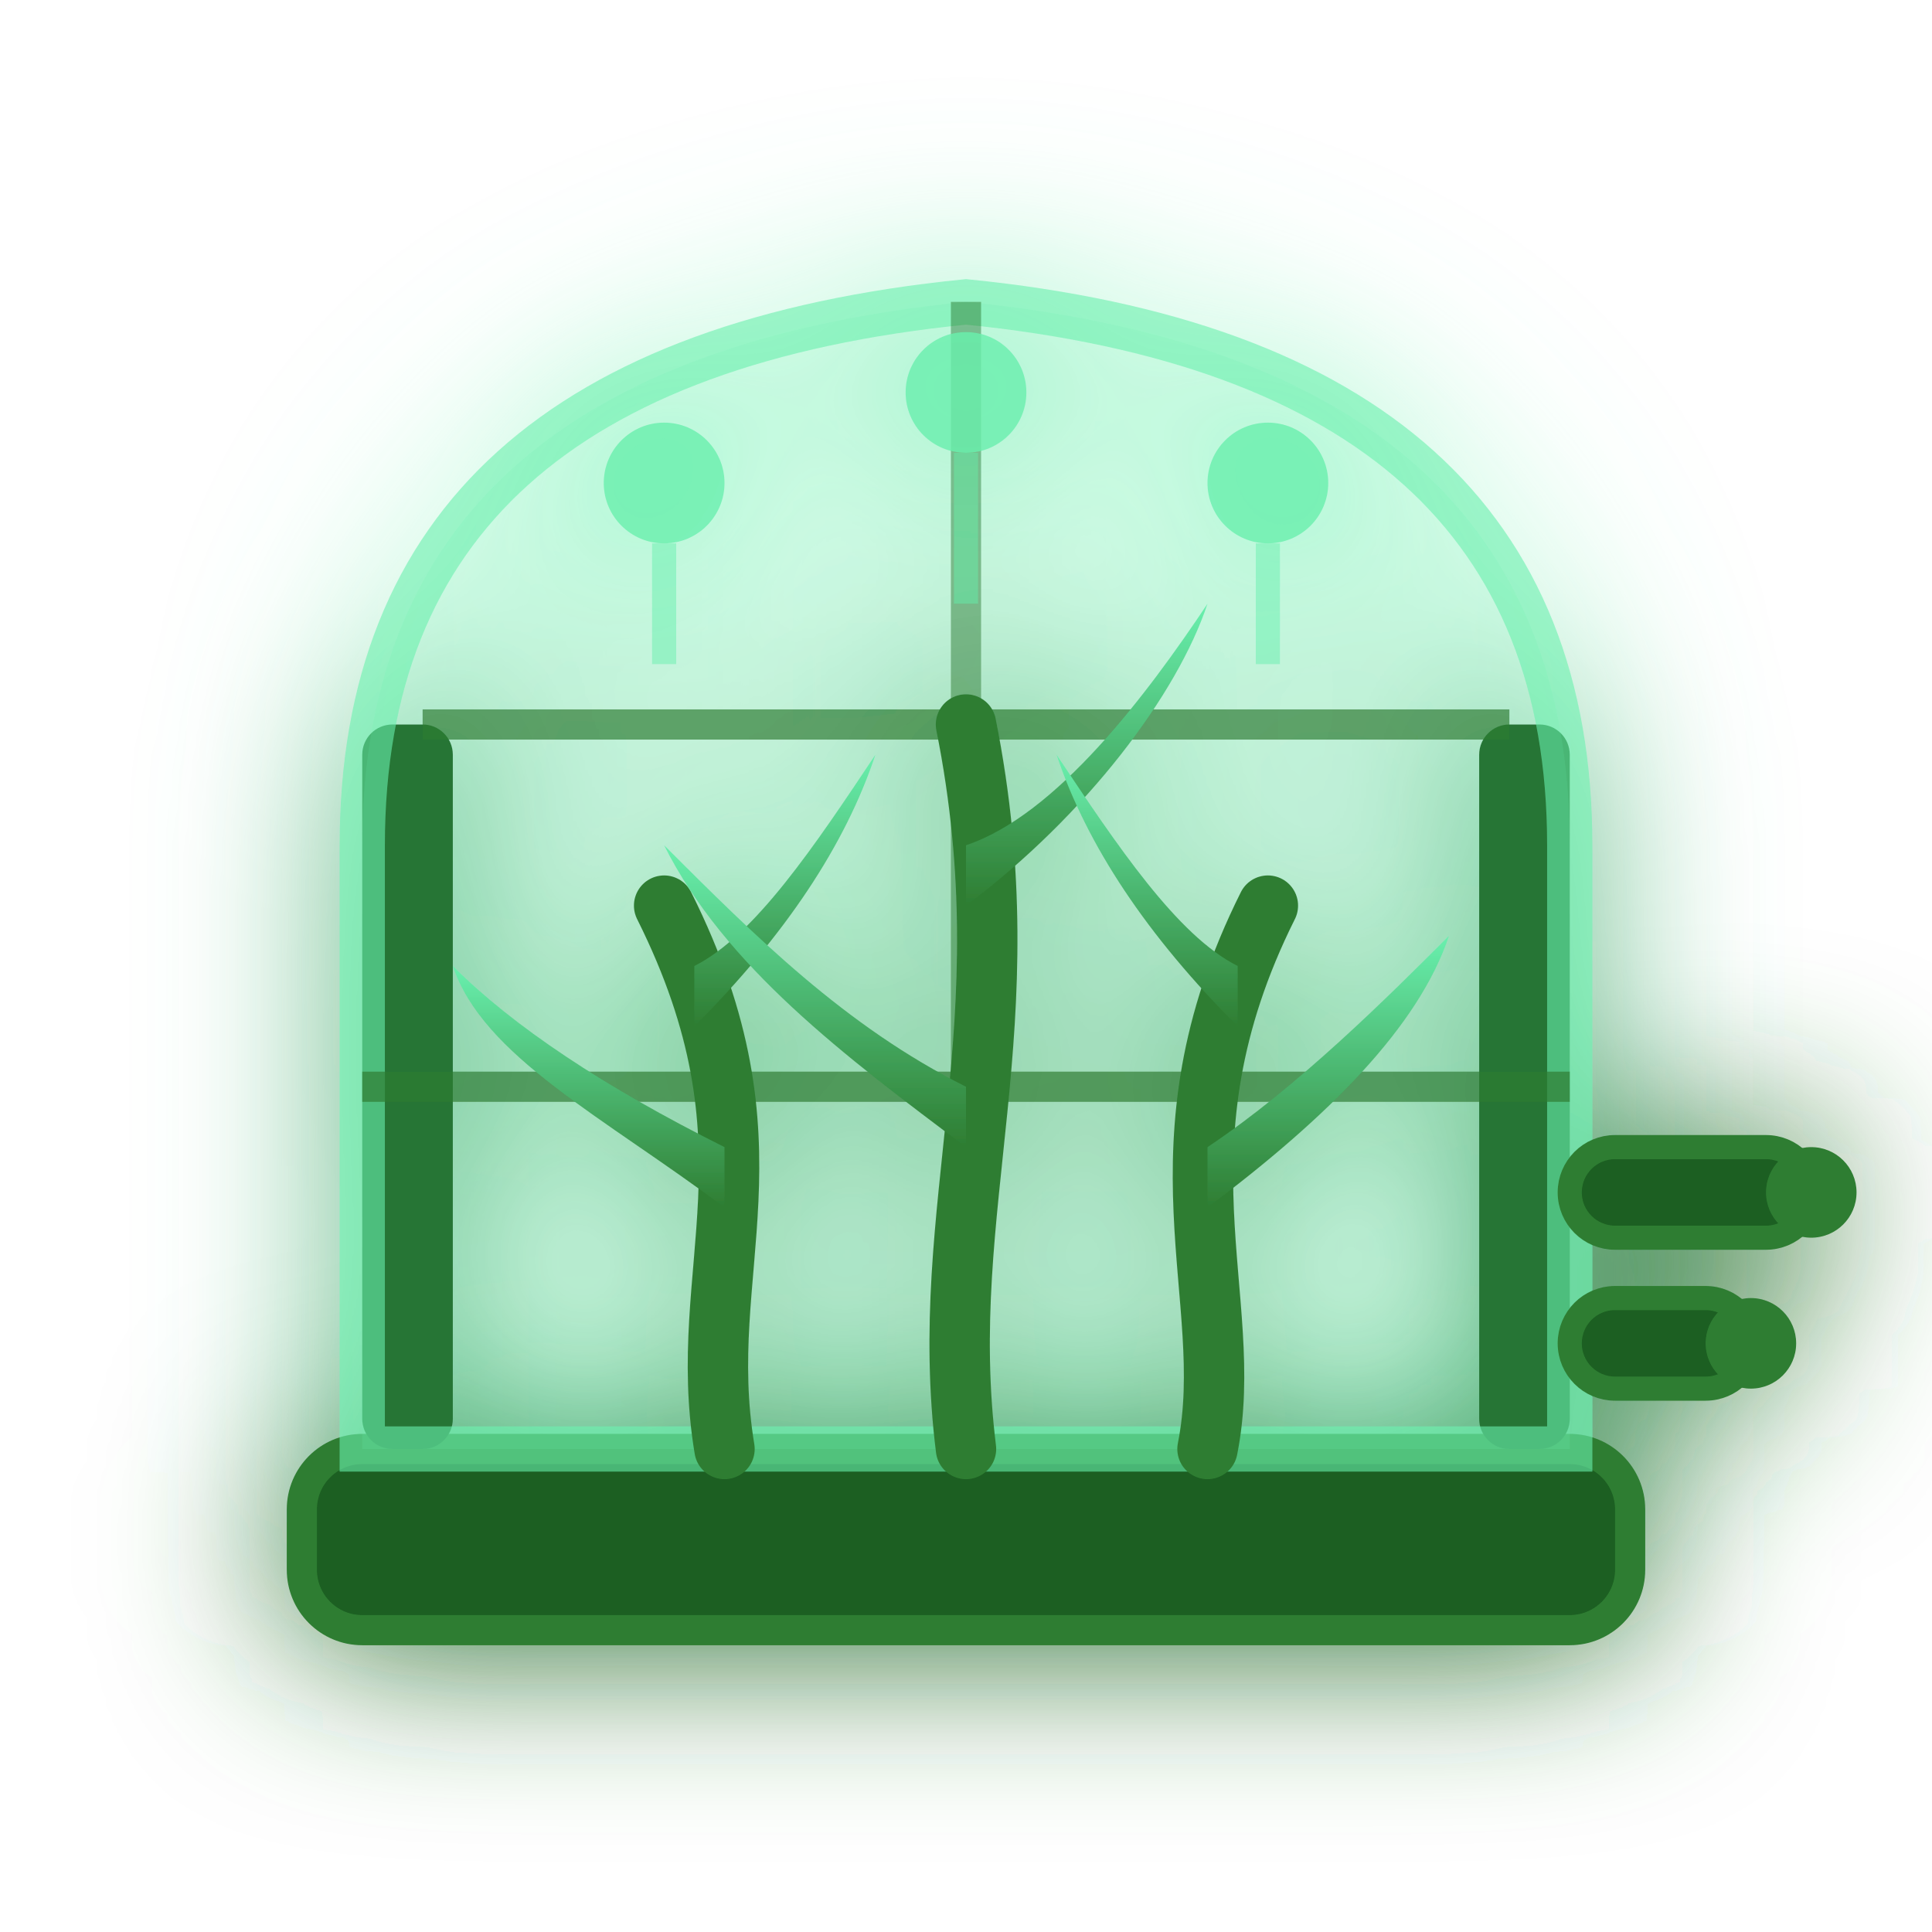
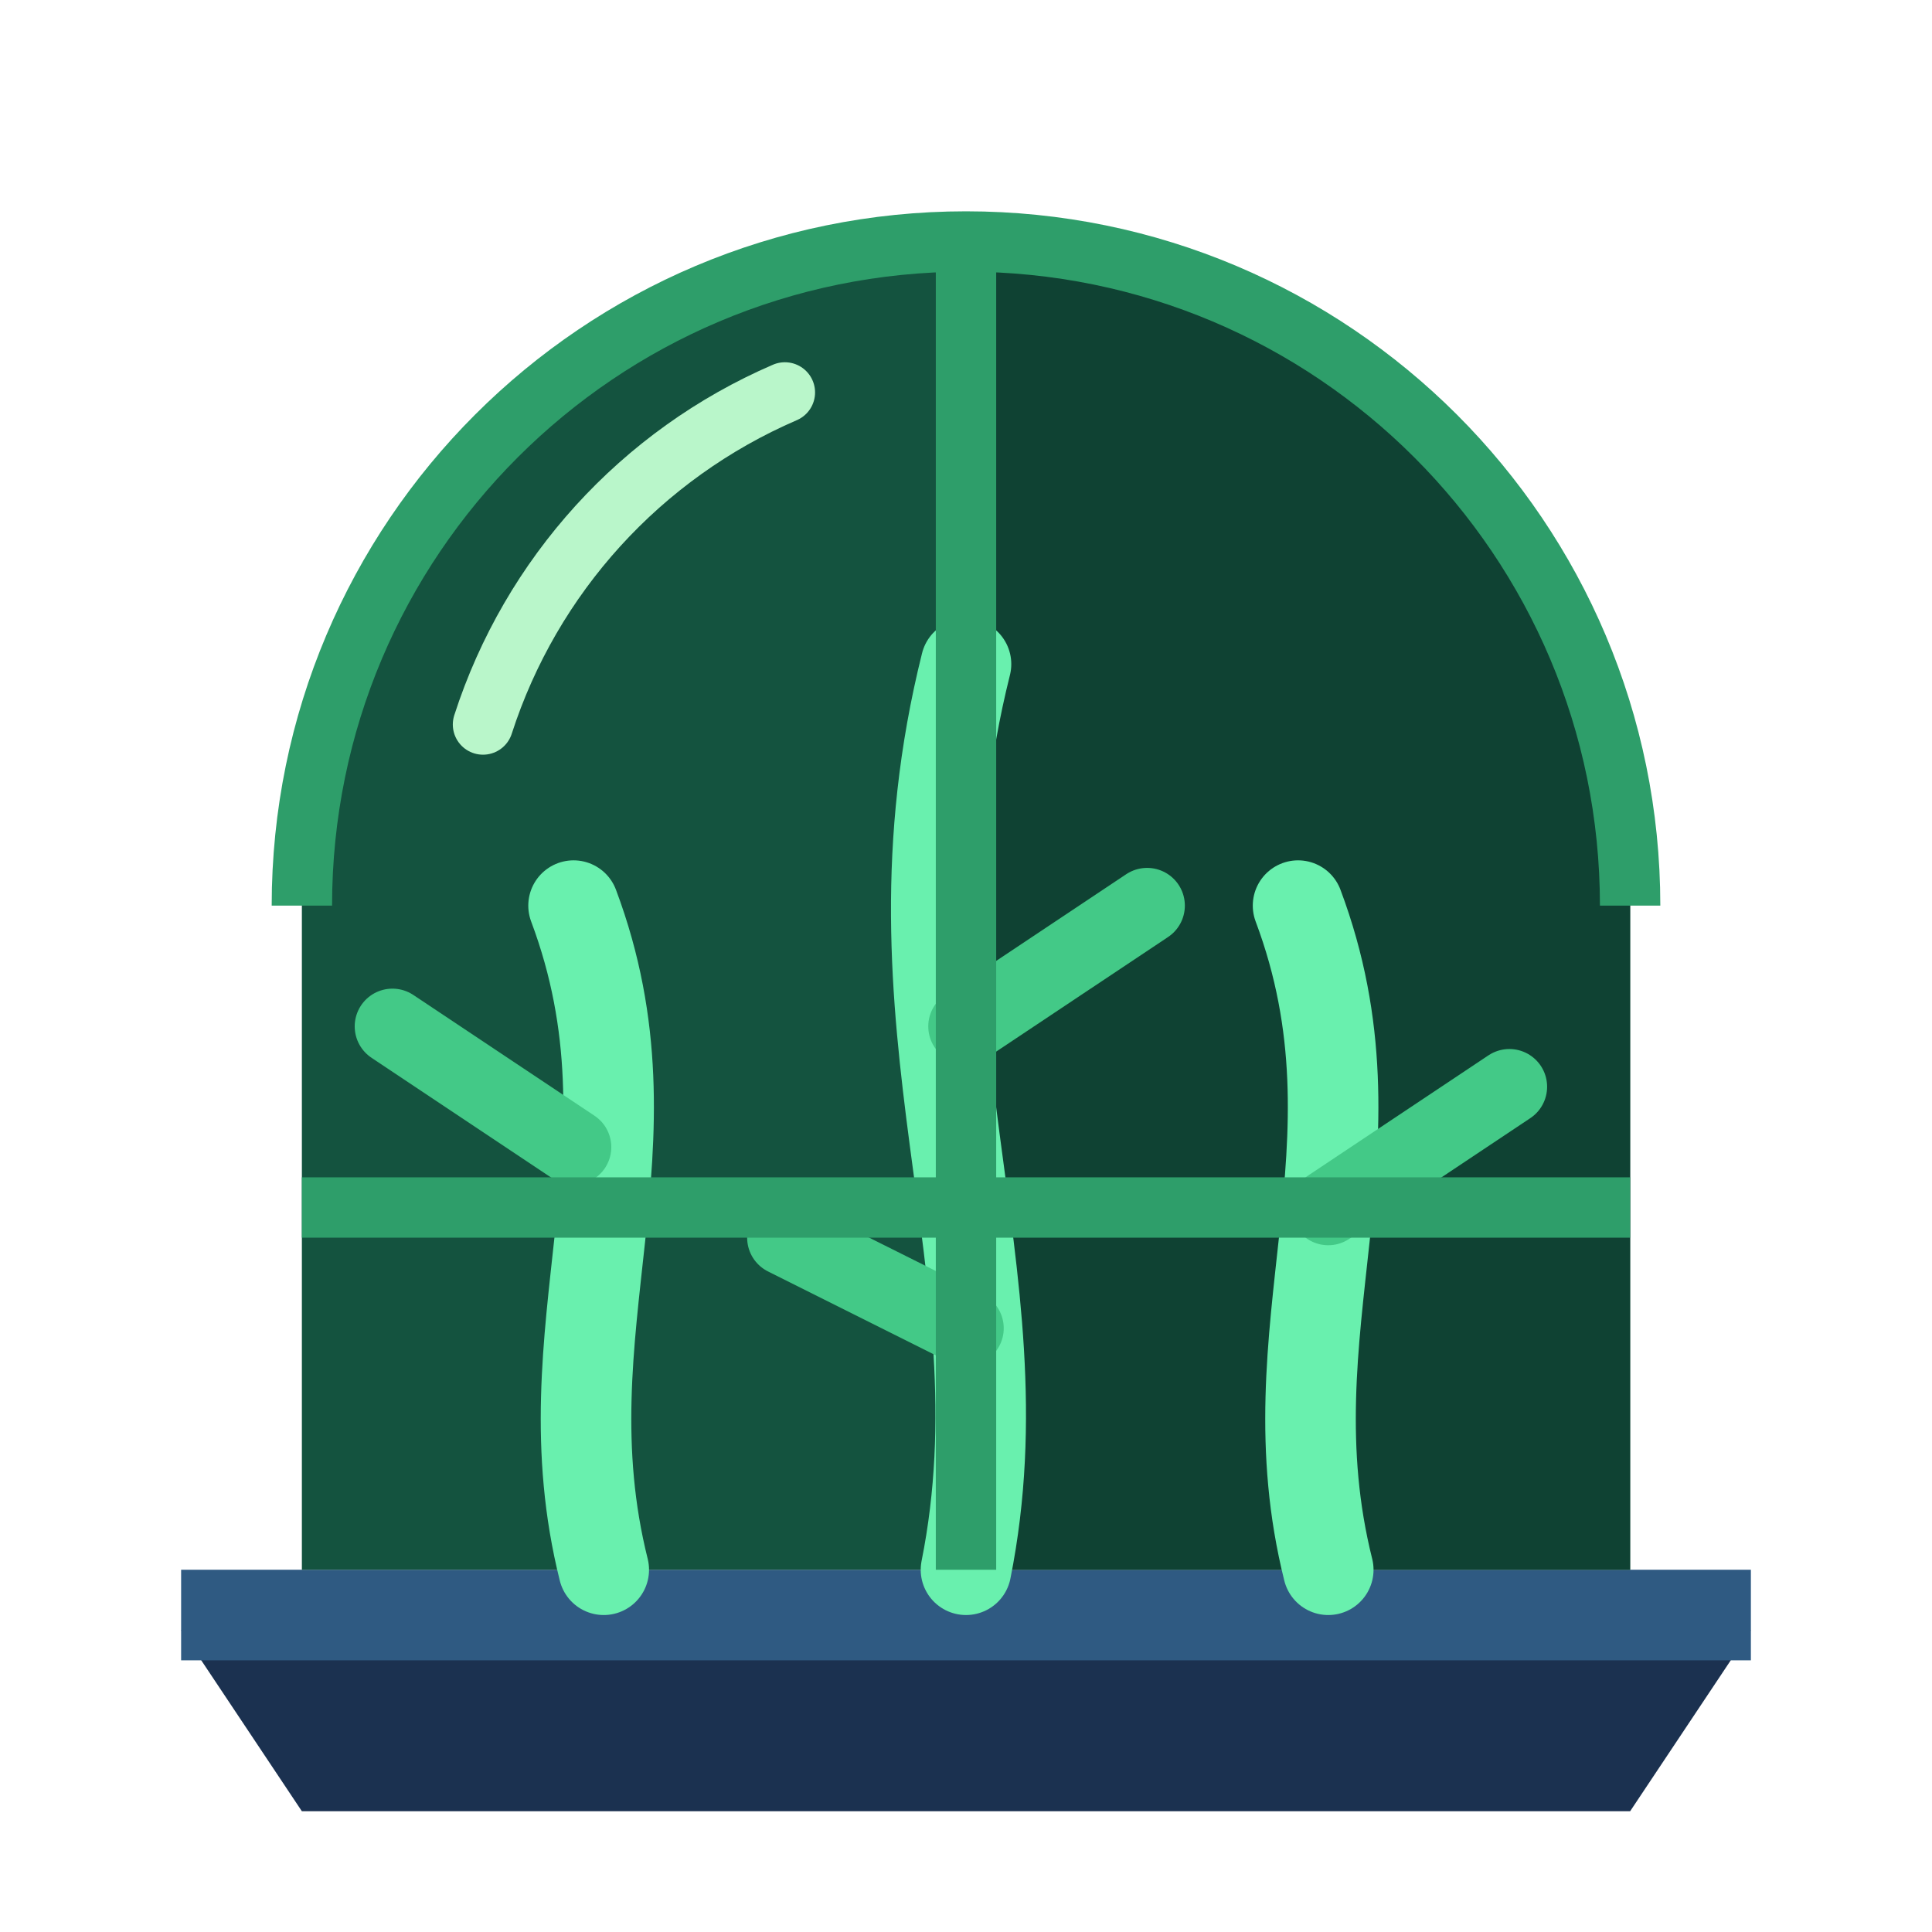
<svg xmlns="http://www.w3.org/2000/svg" viewBox="0 0 64 64">
-   <defs>
-     <linearGradient id="algaeFarmGrad" x1="0" y1="1" x2="0" y2="0">
-       <stop offset="0%" stop-color="#2E7D32" />
-       <stop offset="100%" stop-color="#69F0AE" />
-     </linearGradient>
-     <filter id="algaeFarmGlow" x="-30%" y="-30%" width="160%" height="160%">
-       <feGaussianBlur in="SourceGraphic" stdDeviation="3" result="blur" />
-       <feMerge>
-         <feMergeNode in="blur" />
-         <feMergeNode in="SourceGraphic" />
-       </feMerge>
-     </filter>
-   </defs>
-   <g filter="url(#algaeFarmGlow)">
-     <rect x="10" y="48" width="44" height="6" rx="2" fill="#1B5E20" stroke="#2E7D32" stroke-width="1" />
-     <rect x="12" y="24" width="3" height="24" rx="1" fill="#1B5E20" />
-     <rect x="49" y="24" width="3" height="24" rx="1" fill="#1B5E20" />
-     <path d="M12 48 L12 28 Q12 12, 32 10 Q52 12, 52 28 L52 48 Z" fill="#69F0AE" fill-opacity="0.15" stroke="#69F0AE" stroke-width="1.5" stroke-opacity="0.6" />
-     <line x1="12" y1="36" x2="52" y2="36" stroke="#2E7D32" stroke-width="1" stroke-opacity="0.7" />
-     <line x1="14" y1="24" x2="50" y2="24" stroke="#2E7D32" stroke-width="1" stroke-opacity="0.7" />
-     <line x1="32" y1="10" x2="32" y2="48" stroke="#2E7D32" stroke-width="1" stroke-opacity="0.5" />
-     <path d="M24 48 C23 42, 26 38, 22 30" stroke="#2E7D32" stroke-width="2" fill="none" stroke-linecap="round" />
-     <path d="M24 40 C20 37, 16 35, 15 32 C17 34, 20 36, 24 38 Z" fill="url(#algaeFarmGrad)" />
-     <path d="M23 34 C26 31, 28 28, 29 25 C27 28, 25 31, 23 32 Z" fill="url(#algaeFarmGrad)" />
-     <path d="M32 48 C31 40, 34 34, 32 24" stroke="#2E7D32" stroke-width="2" fill="none" stroke-linecap="round" />
-     <path d="M32 38 C28 35, 24 32, 22 28 C25 31, 28 34, 32 36 Z" fill="url(#algaeFarmGrad)" />
-     <path d="M32 30 C36 27, 39 23, 40 20 C38 23, 35 27, 32 28 Z" fill="url(#algaeFarmGrad)" />
-     <path d="M40 48 C41 43, 38 38, 42 30" stroke="#2E7D32" stroke-width="2" fill="none" stroke-linecap="round" />
-     <path d="M40 40 C44 37, 47 34, 48 31 C46 33, 43 36, 40 38 Z" fill="url(#algaeFarmGrad)" />
-     <path d="M41 34 C38 31, 36 28, 35 25 C37 28, 39 31, 41 32 Z" fill="url(#algaeFarmGrad)" />
-     <circle cx="22" cy="16" r="2" fill="#69F0AE" fill-opacity="0.8" />
-     <circle cx="32" cy="13" r="2" fill="#69F0AE" fill-opacity="0.8" />
-     <circle cx="42" cy="16" r="2" fill="#69F0AE" fill-opacity="0.8" />
-     <line x1="22" y1="18" x2="22" y2="22" stroke="#69F0AE" stroke-width="0.8" stroke-opacity="0.5" />
-     <line x1="32" y1="15" x2="32" y2="20" stroke="#69F0AE" stroke-width="0.8" stroke-opacity="0.5" />
-     <line x1="42" y1="18" x2="42" y2="22" stroke="#69F0AE" stroke-width="0.8" stroke-opacity="0.5" />
-     <rect x="52" y="38" width="8" height="3" rx="1.5" fill="#1B5E20" stroke="#2E7D32" stroke-width="0.8" />
-     <rect x="52" y="43" width="6" height="3" rx="1.5" fill="#1B5E20" stroke="#2E7D32" stroke-width="0.8" />
-     <circle cx="60" cy="39.5" r="1.5" fill="#2E7D32" />
-     <circle cx="58" cy="44.5" r="1.5" fill="#2E7D32" />
-   </g>
+   <path d="M6 54 H58 L54 60 H10 Z" fill="#1B3150" />
+   <rect x="6" y="52" width="52" height="3" fill="#2F5A82" />
+   <path d="M10 52 V30 A22 22 0 0 1 54 30 V52 Z" fill="#14533F" />
+   <path d="M32 8 A22 22 0 0 1 54 30 V52 H32 Z" fill="#0F4233" />
+   <path d="M20 52 C18 44 22 38 19 30 M32 52 C34 42 29 34 32 22 M44 52 C42 44 46 38 43 30" fill="none" stroke="#69F0AE" stroke-width="3" stroke-linecap="round" />
+   <path d="M19 38 L13 34 M32 34 L38 30 M44 40 L50 36 M32 44 L26 41" stroke="#43C987" stroke-width="2.5" stroke-linecap="round" />
+   <path d="M10 30 A22 22 0 0 1 54 30 M32 8 V52 M10 40 H54" fill="none" stroke="#2E9E6A" stroke-width="2" />
+   <path d="M16 24 A18 18 0 0 1 26 13" fill="none" stroke="#B9F6CA" stroke-width="2" stroke-linecap="round" />
</svg>
